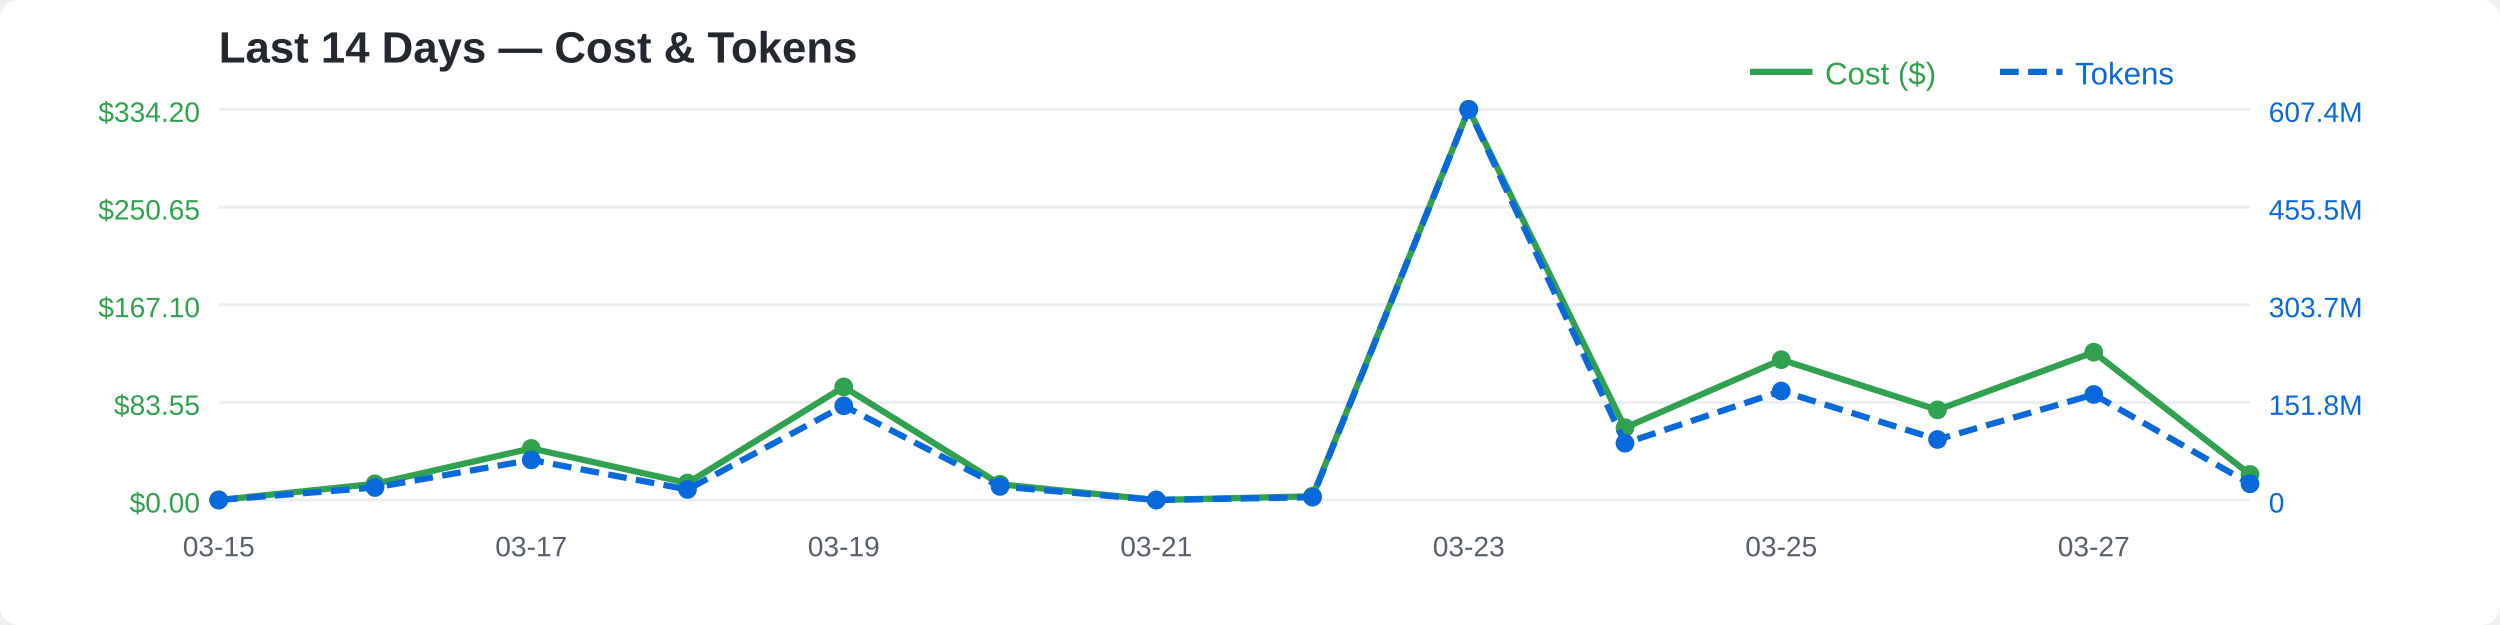
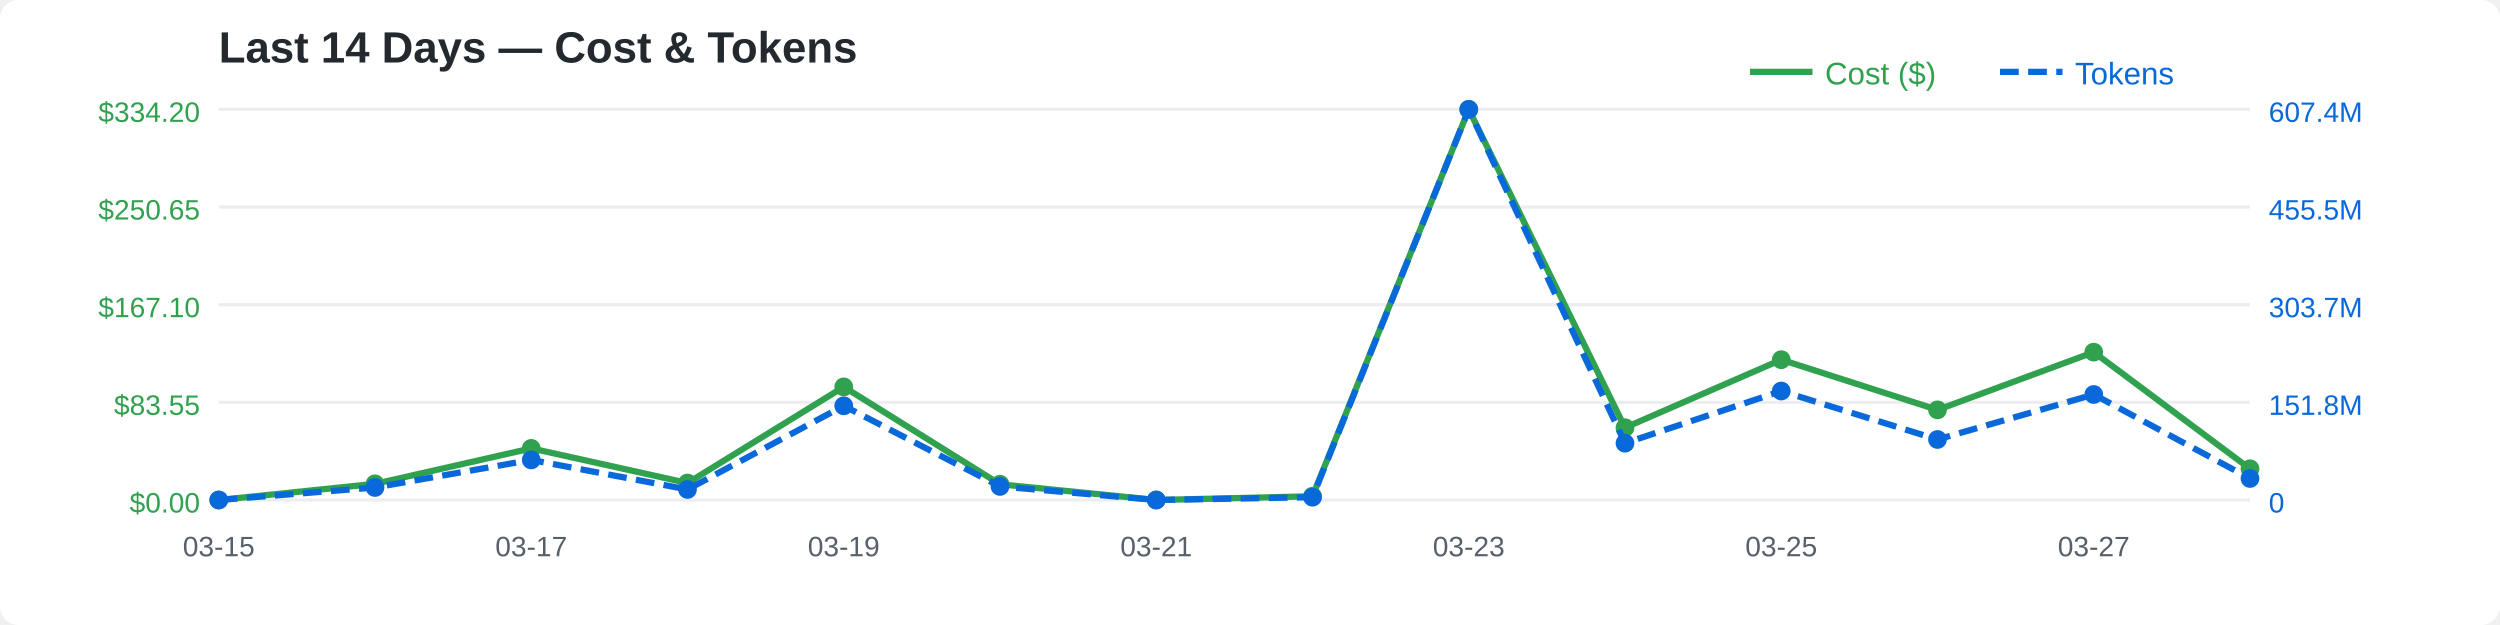
<svg xmlns="http://www.w3.org/2000/svg" width="800" height="200" viewBox="0 0 800 200">
  <rect width="800" height="200" fill="#ffffff" rx="6" />
  <text x="70" y="20" font-family="Arial, sans-serif" font-size="14" fill="#24292f" font-weight="bold">Last 14 Days — Cost &amp; Tokens</text>
  <line x1="70" y1="35.0" x2="720" y2="35.0" stroke="#ebedf0" stroke-width="1" />
  <line x1="70" y1="66.25" x2="720" y2="66.25" stroke="#ebedf0" stroke-width="1" />
  <line x1="70" y1="97.5" x2="720" y2="97.5" stroke="#ebedf0" stroke-width="1" />
  <line x1="70" y1="128.75" x2="720" y2="128.75" stroke="#ebedf0" stroke-width="1" />
  <line x1="70" y1="160.0" x2="720" y2="160.0" stroke="#ebedf0" stroke-width="1" />
  <text x="70.0" y="178" font-family="Arial, sans-serif" font-size="9" fill="#57606a" text-anchor="middle">03-15</text>
  <text x="170.0" y="178" font-family="Arial, sans-serif" font-size="9" fill="#57606a" text-anchor="middle">03-17</text>
  <text x="270.0" y="178" font-family="Arial, sans-serif" font-size="9" fill="#57606a" text-anchor="middle">03-19</text>
  <text x="370.0" y="178" font-family="Arial, sans-serif" font-size="9" fill="#57606a" text-anchor="middle">03-21</text>
  <text x="470.0" y="178" font-family="Arial, sans-serif" font-size="9" fill="#57606a" text-anchor="middle">03-23</text>
  <text x="570.0" y="178" font-family="Arial, sans-serif" font-size="9" fill="#57606a" text-anchor="middle">03-25</text>
  <text x="670.0" y="178" font-family="Arial, sans-serif" font-size="9" fill="#57606a" text-anchor="middle">03-27</text>
  <text x="64" y="39.0" font-family="Arial, sans-serif" font-size="9" fill="#30a14e" text-anchor="end">$334.20</text>
  <text x="64" y="70.25" font-family="Arial, sans-serif" font-size="9" fill="#30a14e" text-anchor="end">$250.65</text>
  <text x="64" y="101.5" font-family="Arial, sans-serif" font-size="9" fill="#30a14e" text-anchor="end">$167.10</text>
  <text x="64" y="132.75" font-family="Arial, sans-serif" font-size="9" fill="#30a14e" text-anchor="end">$83.55</text>
  <text x="64" y="164.0" font-family="Arial, sans-serif" font-size="9" fill="#30a14e" text-anchor="end">$0.00</text>
  <text x="726" y="39.0" font-family="Arial, sans-serif" font-size="9" fill="#0969da">607.4M</text>
  <text x="726" y="70.25" font-family="Arial, sans-serif" font-size="9" fill="#0969da">455.5M</text>
  <text x="726" y="101.5" font-family="Arial, sans-serif" font-size="9" fill="#0969da">303.7M</text>
  <text x="726" y="132.75" font-family="Arial, sans-serif" font-size="9" fill="#0969da">151.8M</text>
  <text x="726" y="164.0" font-family="Arial, sans-serif" font-size="9" fill="#0969da">0</text>
-   <polyline points="70.0,160.0 120.0,154.827 170.0,143.482 220.0,154.568 270.0,123.802 320.0,154.966 370.0,160.0 420.0,158.795 470.0,35.0 520.0,136.859 570.0,115.101 620.0,131.16 670.0,112.691 720.0,151.826" fill="none" stroke="#30a14e" stroke-width="2" />
+   <polyline points="70.0,160.0 120.0,154.827 170.0,143.482 220.0,154.568 270.0,123.802 320.0,154.966 370.0,160.0 420.0,158.795 470.0,35.0 520.0,136.859 570.0,115.101 620.0,131.16 670.0,112.691 720.0,150.018" fill="none" stroke="#30a14e" stroke-width="2" />
  <circle cx="70.0" cy="160.0" r="3" fill="#30a14e">
    </circle>
  <circle cx="120.0" cy="154.827" r="3" fill="#30a14e">
    </circle>
  <circle cx="170.0" cy="143.482" r="3" fill="#30a14e">
    </circle>
  <circle cx="220.0" cy="154.568" r="3" fill="#30a14e">
    </circle>
  <circle cx="270.0" cy="123.802" r="3" fill="#30a14e">
    </circle>
  <circle cx="320.0" cy="154.966" r="3" fill="#30a14e">
    </circle>
  <circle cx="370.0" cy="160.0" r="3" fill="#30a14e">
    </circle>
  <circle cx="420.0" cy="158.795" r="3" fill="#30a14e">
    </circle>
  <circle cx="470.0" cy="35.0" r="3" fill="#30a14e">
    </circle>
  <circle cx="520.0" cy="136.859" r="3" fill="#30a14e">
    </circle>
  <circle cx="570.0" cy="115.101" r="3" fill="#30a14e">
    </circle>
  <circle cx="620.0" cy="131.16" r="3" fill="#30a14e">
    </circle>
  <circle cx="670.0" cy="112.691" r="3" fill="#30a14e">
    </circle>
-   <circle cx="720.0" cy="151.826" r="3" fill="#30a14e">
+   <circle cx="720.0" cy="150.018" r="3" fill="#30a14e">
    </circle>
-   <polyline points="70.0,160.0 120.0,155.999 170.0,147.169 220.0,156.63 270.0,129.859 320.0,155.662 370.0,160.0 420.0,159.105 470.0,35.0 520.0,141.82 570.0,125.128 620.0,140.638 670.0,126.233 720.0,154.81" fill="none" stroke="#0969da" stroke-width="2" stroke-dasharray="6,3" />
+   <polyline points="70.0,160.0 120.0,155.999 170.0,147.169 220.0,156.63 270.0,129.859 320.0,155.662 370.0,160.0 420.0,159.105 470.0,35.0 520.0,141.82 570.0,125.128 620.0,140.638 670.0,126.233 720.0,153.111" fill="none" stroke="#0969da" stroke-width="2" stroke-dasharray="6,3" />
  <circle cx="70.0" cy="160.0" r="3" fill="#0969da">
    </circle>
  <circle cx="120.0" cy="155.999" r="3" fill="#0969da">
    </circle>
  <circle cx="170.0" cy="147.169" r="3" fill="#0969da">
    </circle>
  <circle cx="220.0" cy="156.63" r="3" fill="#0969da">
    </circle>
  <circle cx="270.0" cy="129.859" r="3" fill="#0969da">
    </circle>
  <circle cx="320.0" cy="155.662" r="3" fill="#0969da">
    </circle>
  <circle cx="370.0" cy="160.0" r="3" fill="#0969da">
    </circle>
  <circle cx="420.0" cy="159.105" r="3" fill="#0969da">
    </circle>
  <circle cx="470.0" cy="35.0" r="3" fill="#0969da">
    </circle>
  <circle cx="520.0" cy="141.82" r="3" fill="#0969da">
    </circle>
  <circle cx="570.0" cy="125.128" r="3" fill="#0969da">
    </circle>
  <circle cx="620.0" cy="140.638" r="3" fill="#0969da">
    </circle>
  <circle cx="670.0" cy="126.233" r="3" fill="#0969da">
    </circle>
-   <circle cx="720.0" cy="154.81" r="3" fill="#0969da">
+   <circle cx="720.0" cy="153.111" r="3" fill="#0969da">
    </circle>
  <line x1="560" y1="23" x2="580" y2="23" stroke="#30a14e" stroke-width="2" />
  <text x="584" y="27" font-family="Arial, sans-serif" font-size="10" fill="#30a14e">Cost ($)</text>
  <line x1="640" y1="23" x2="660" y2="23" stroke="#0969da" stroke-width="2" stroke-dasharray="6,3" />
  <text x="664" y="27" font-family="Arial, sans-serif" font-size="10" fill="#0969da">Tokens</text>
</svg>
